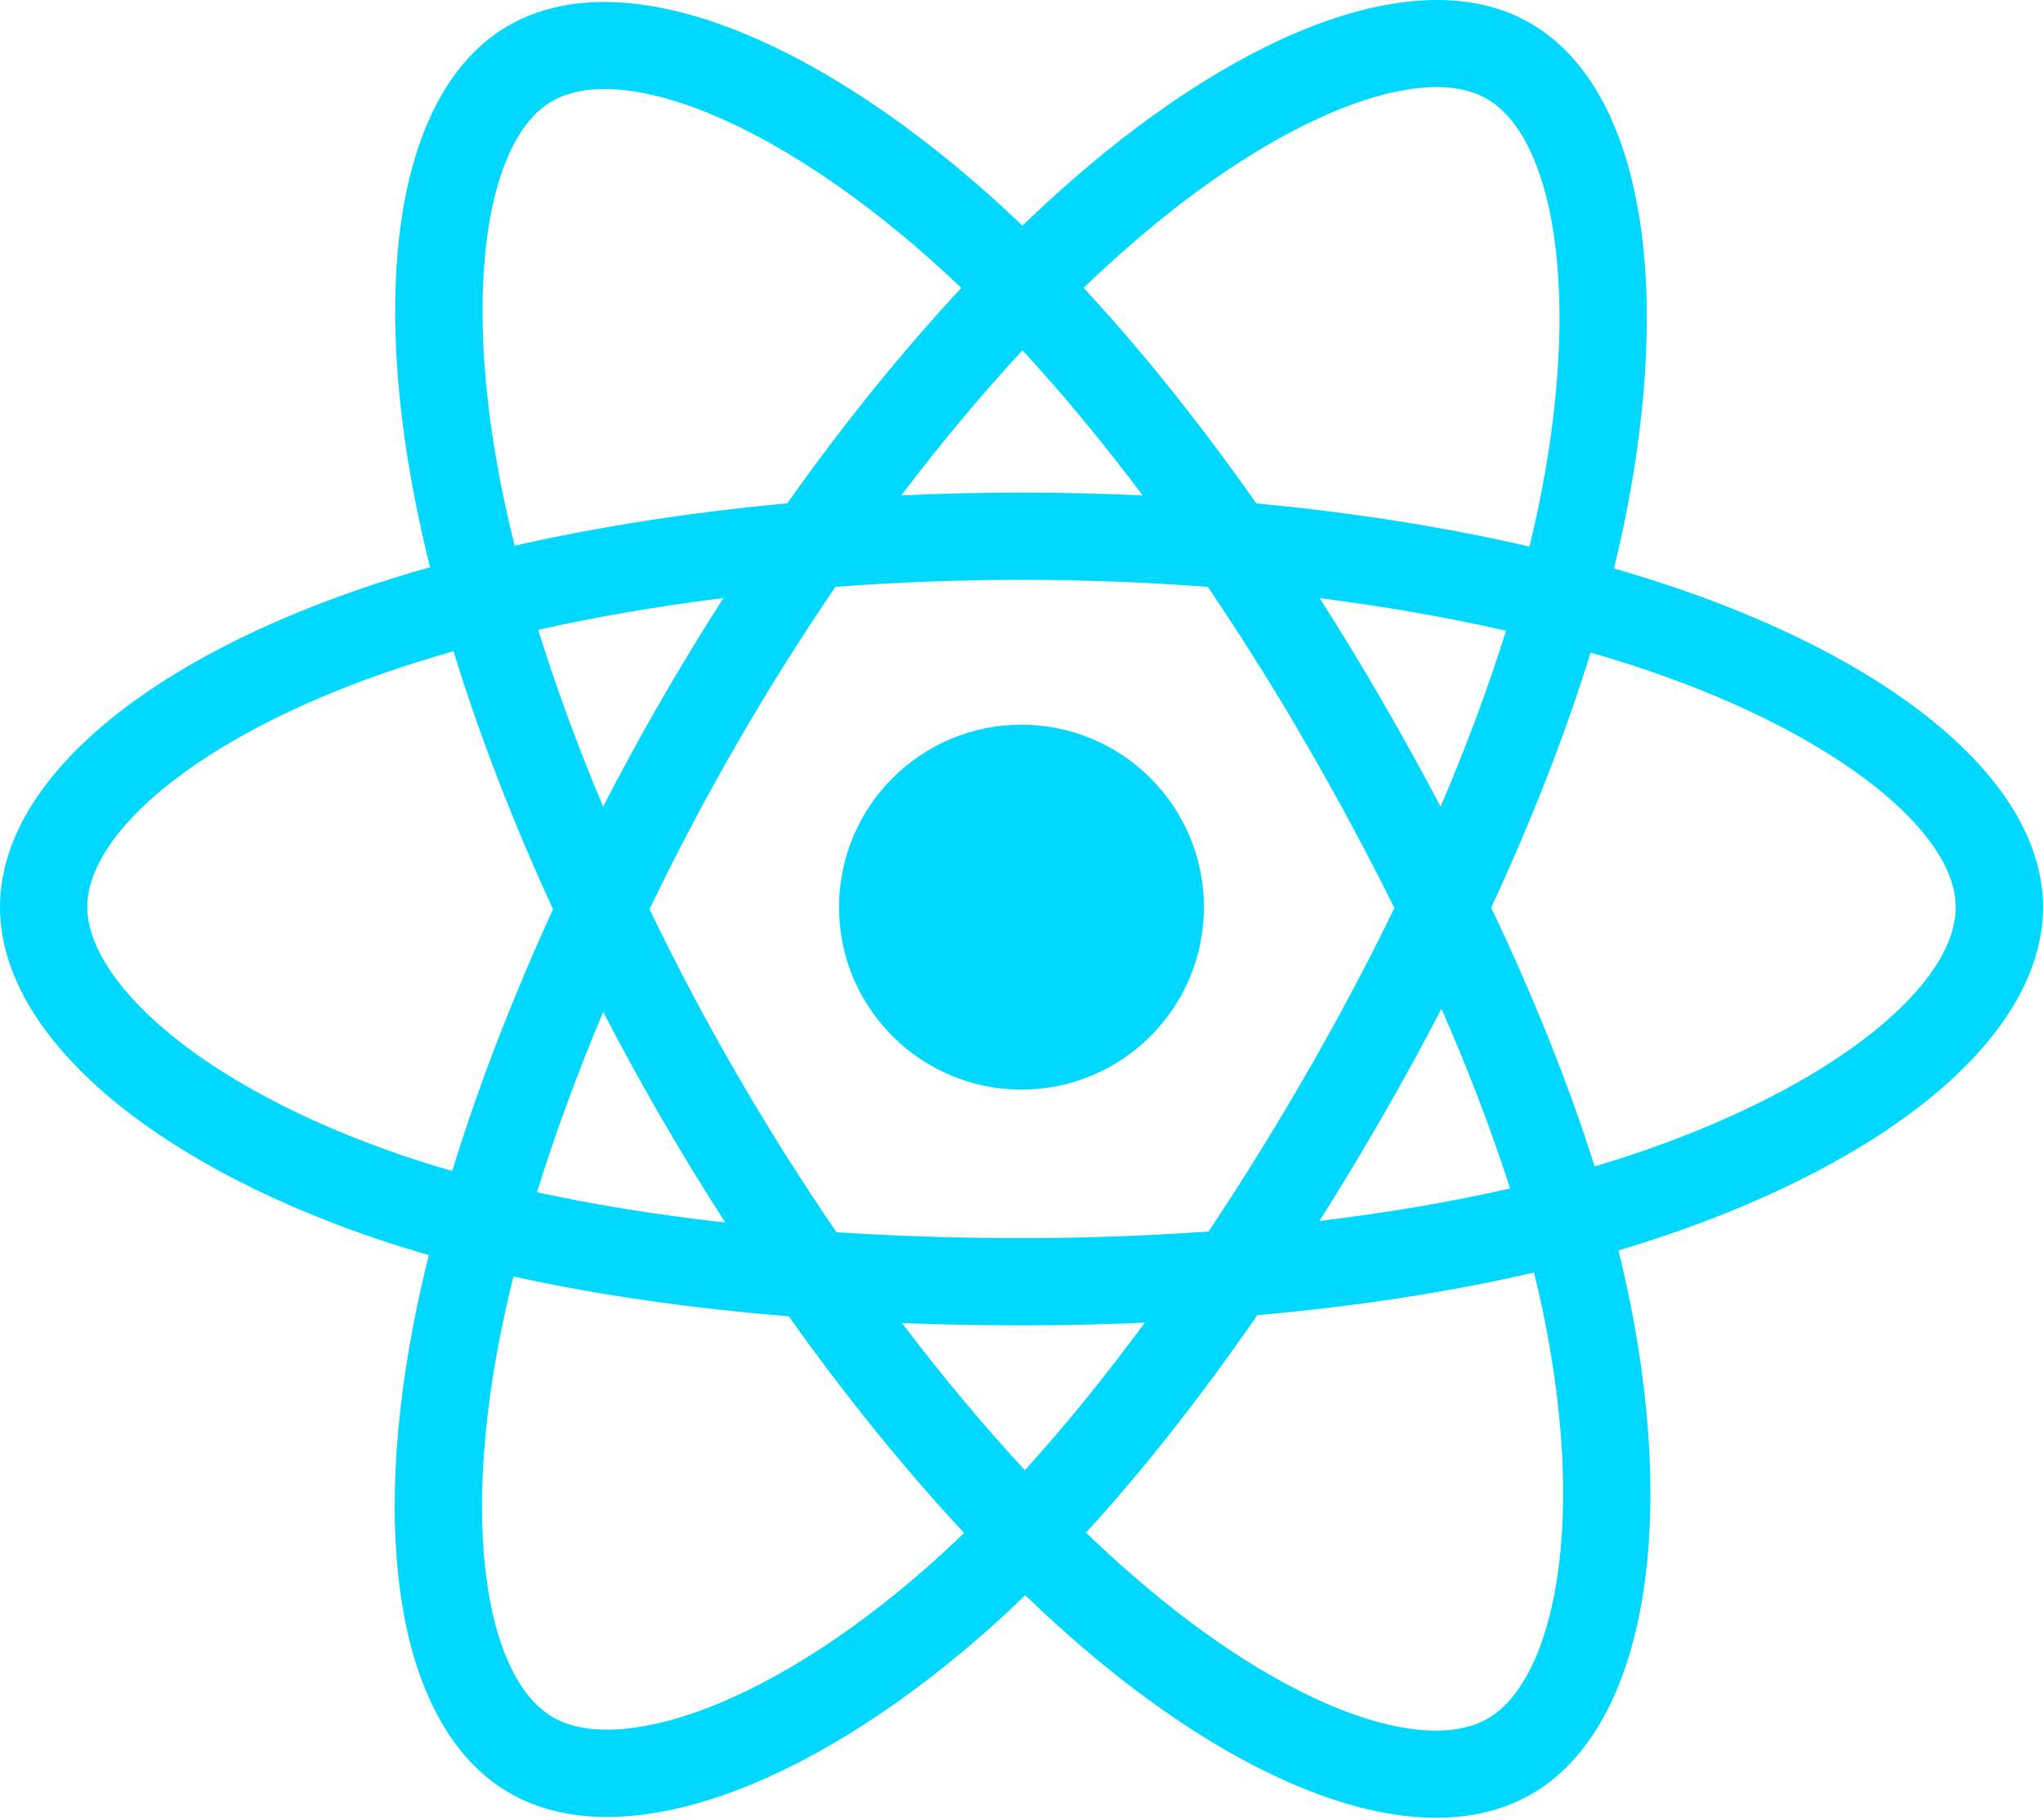
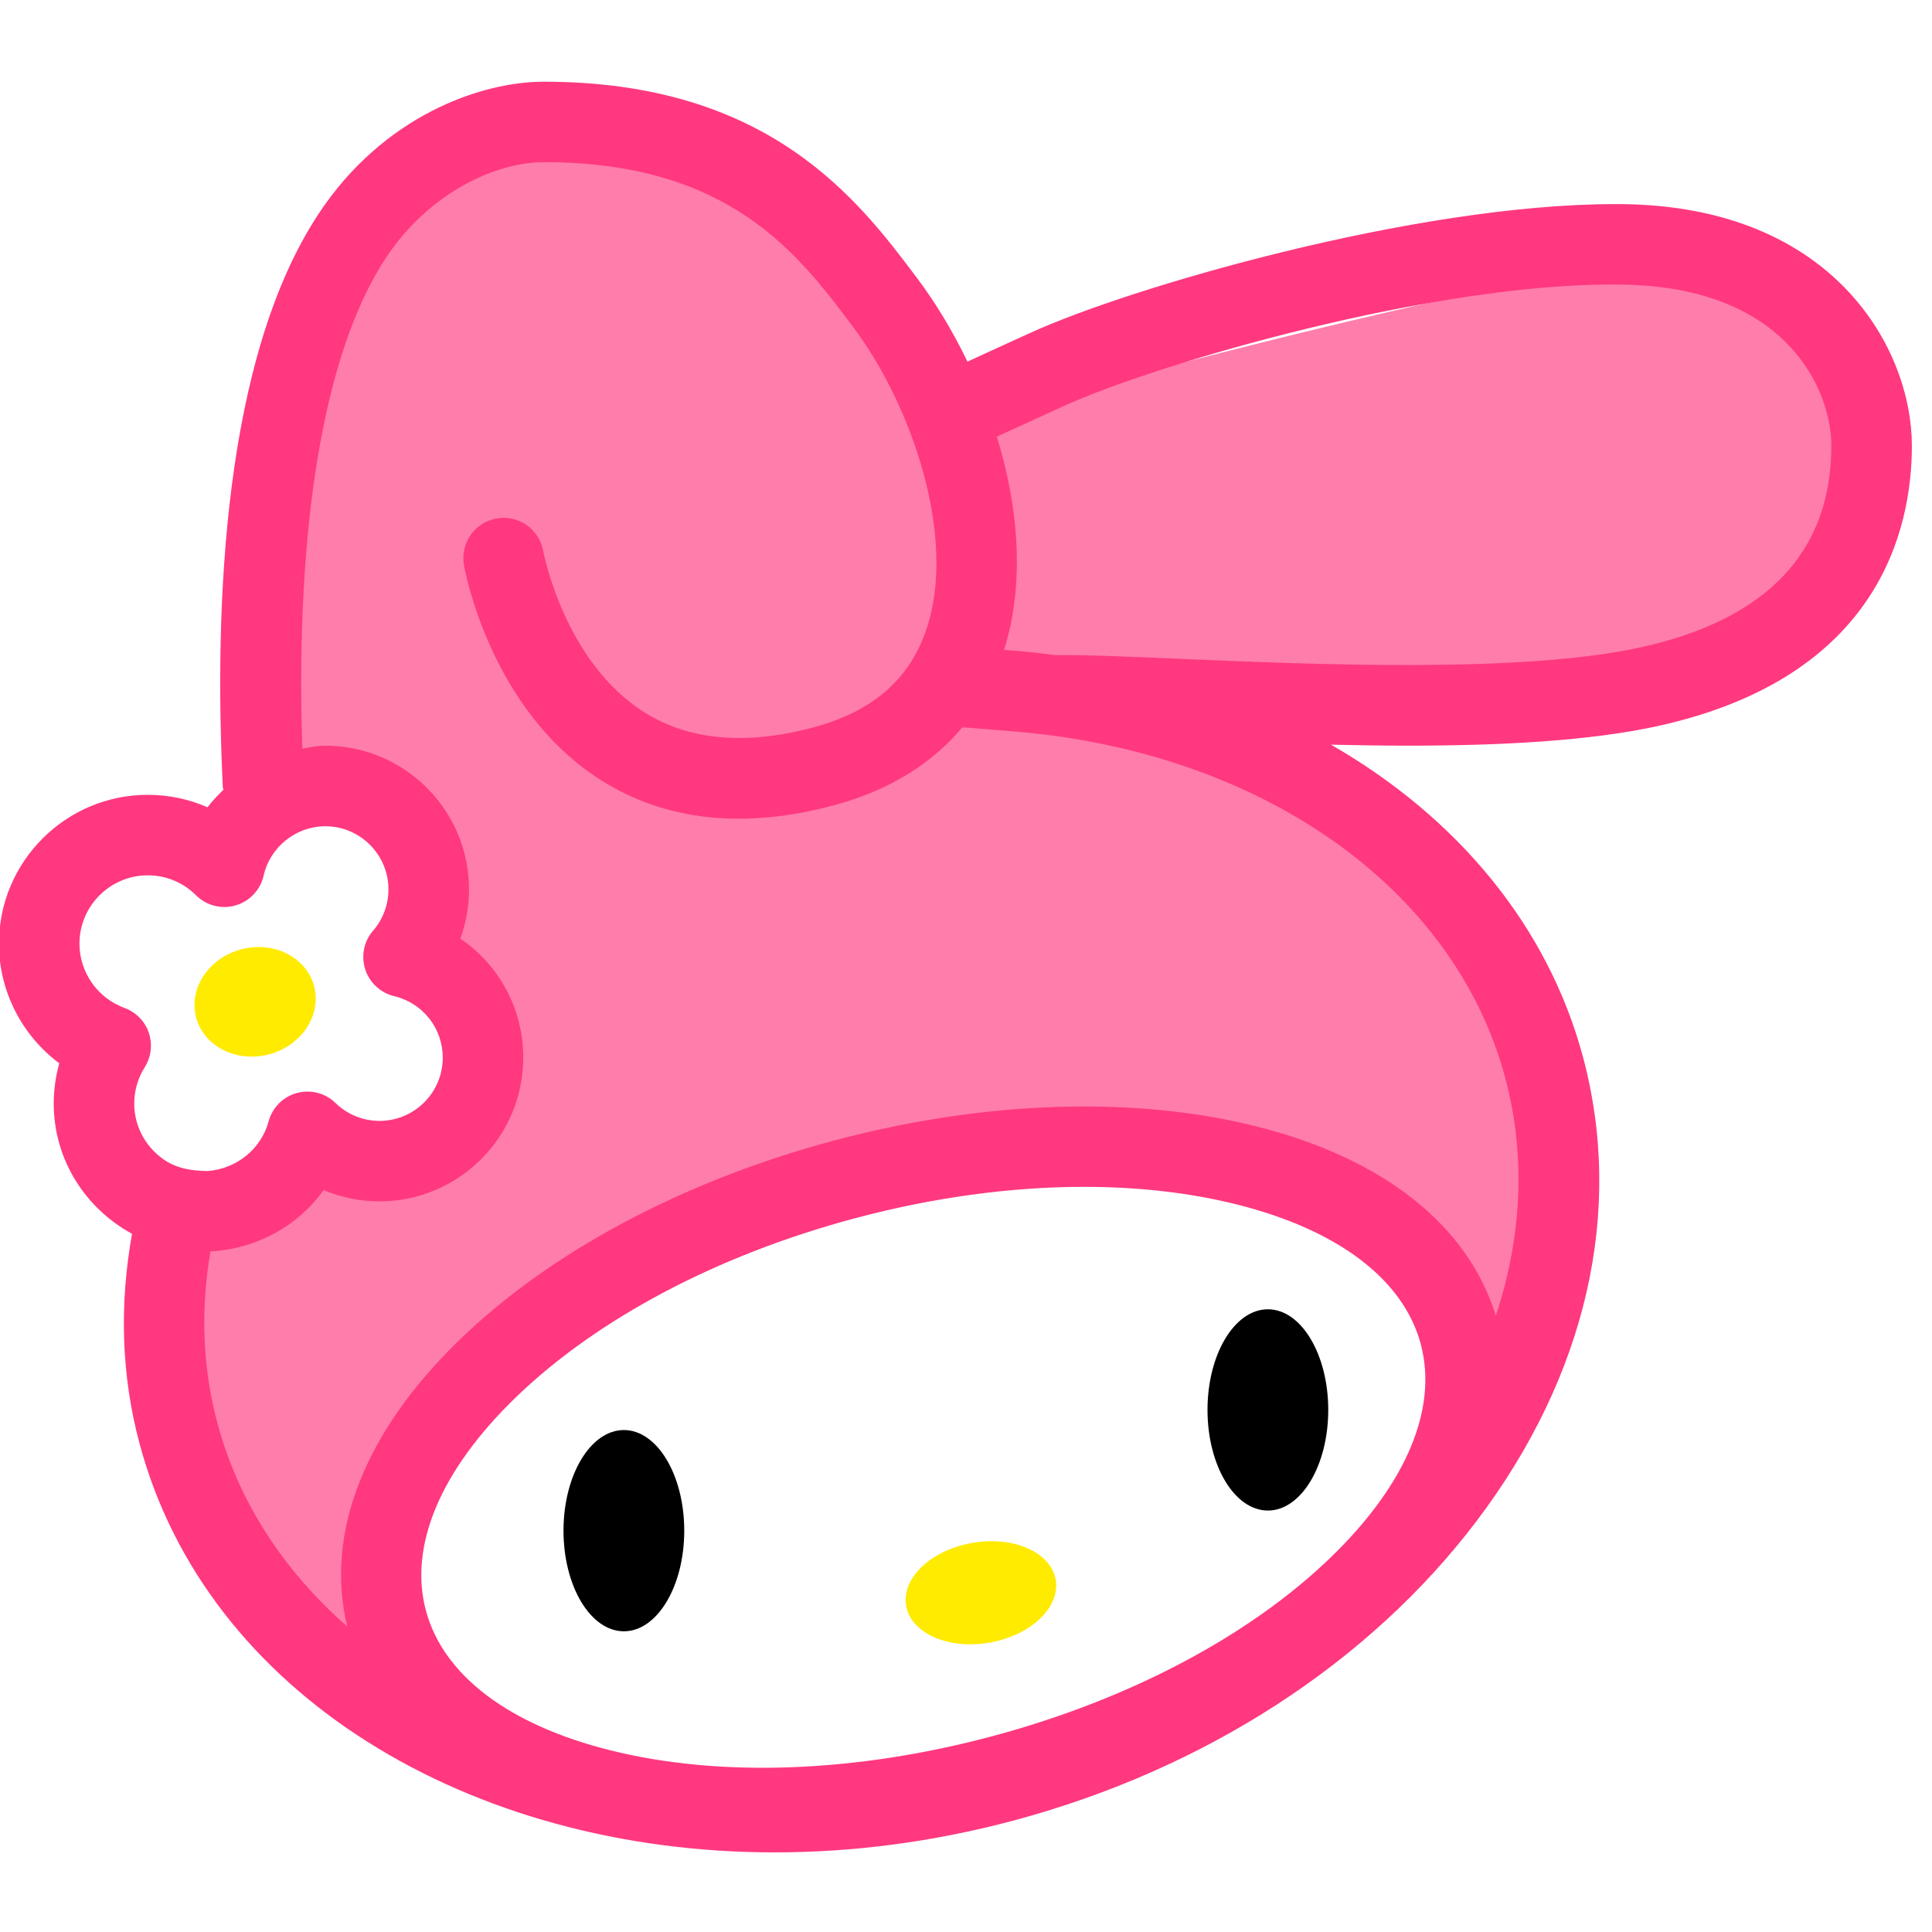
- <svg xmlns="http://www.w3.org/2000/svg" aria-hidden="true" role="img" class="iconify iconify--logos" width="35.93" height="32" preserveAspectRatio="xMidYMid meet" viewBox="0 0 256 228">
-   <path fill="#00D8FF" d="M210.483 73.824a171.49 171.49 0 0 0-8.24-2.597c.465-1.9.893-3.777 1.273-5.621c6.238-30.281 2.16-54.676-11.769-62.708c-13.355-7.7-35.196.329-57.254 19.526a171.23 171.23 0 0 0-6.375 5.848a155.866 155.866 0 0 0-4.241-3.917C100.759 3.829 77.587-4.822 63.673 3.233C50.33 10.957 46.379 33.89 51.995 62.588a170.974 170.974 0 0 0 1.892 8.48c-3.28.932-6.445 1.924-9.474 2.98C17.309 83.498 0 98.307 0 113.668c0 15.865 18.582 31.778 46.812 41.427a145.52 145.52 0 0 0 6.921 2.165a167.467 167.467 0 0 0-2.01 9.138c-5.354 28.2-1.173 50.591 12.134 58.266c13.744 7.926 36.812-.22 59.273-19.855a145.567 145.567 0 0 0 5.342-4.923a168.064 168.064 0 0 0 6.92 6.314c21.758 18.722 43.246 26.282 56.54 18.586c13.731-7.949 18.194-32.003 12.4-61.268a145.016 145.016 0 0 0-1.535-6.842c1.62-.48 3.21-.974 4.76-1.488c29.348-9.723 48.443-25.443 48.443-41.52c0-15.417-17.868-30.326-45.517-39.844Zm-6.365 70.984c-1.4.463-2.836.91-4.3 1.345c-3.24-10.257-7.612-21.163-12.963-32.432c5.106-11 9.31-21.767 12.459-31.957c2.619.758 5.16 1.557 7.61 2.4c23.69 8.156 38.14 20.213 38.14 29.504c0 9.896-15.606 22.743-40.946 31.14Zm-10.514 20.834c2.562 12.94 2.927 24.64 1.23 33.787c-1.524 8.219-4.59 13.698-8.382 15.893c-8.067 4.67-25.32-1.4-43.927-17.412a156.726 156.726 0 0 1-6.437-5.87c7.214-7.889 14.423-17.06 21.459-27.246c12.376-1.098 24.068-2.894 34.671-5.345a134.17 134.17 0 0 1 1.386 6.193ZM87.276 214.515c-7.882 2.783-14.16 2.863-17.955.675c-8.075-4.657-11.432-22.636-6.853-46.752a156.923 156.923 0 0 1 1.869-8.499c10.486 2.32 22.093 3.988 34.498 4.994c7.084 9.967 14.501 19.128 21.976 27.15a134.668 134.668 0 0 1-4.877 4.492c-9.933 8.682-19.886 14.842-28.658 17.94ZM50.35 144.747c-12.483-4.267-22.792-9.812-29.858-15.863c-6.35-5.437-9.555-10.836-9.555-15.216c0-9.322 13.897-21.212 37.076-29.293c2.813-.98 5.757-1.905 8.812-2.773c3.204 10.42 7.406 21.315 12.477 32.332c-5.137 11.18-9.399 22.249-12.634 32.792a134.718 134.718 0 0 1-6.318-1.979Zm12.378-84.26c-4.811-24.587-1.616-43.134 6.425-47.789c8.564-4.958 27.502 2.111 47.463 19.835a144.318 144.318 0 0 1 3.841 3.545c-7.438 7.987-14.787 17.08-21.808 26.988c-12.04 1.116-23.565 2.908-34.161 5.309a160.342 160.342 0 0 1-1.76-7.887Zm110.427 27.268a347.8 347.8 0 0 0-7.785-12.803c8.168 1.033 15.994 2.404 23.343 4.08c-2.206 7.072-4.956 14.465-8.193 22.045a381.151 381.151 0 0 0-7.365-13.322Zm-45.032-43.861c5.044 5.465 10.096 11.566 15.065 18.186a322.04 322.04 0 0 0-30.257-.006c4.974-6.559 10.069-12.652 15.192-18.18ZM82.802 87.83a323.167 323.167 0 0 0-7.227 13.238c-3.184-7.553-5.909-14.98-8.134-22.152c7.304-1.634 15.093-2.97 23.209-3.984a321.524 321.524 0 0 0-7.848 12.897Zm8.081 65.352c-8.385-.936-16.291-2.203-23.593-3.793c2.26-7.3 5.045-14.885 8.298-22.6a321.187 321.187 0 0 0 7.257 13.246c2.594 4.48 5.28 8.868 8.038 13.147Zm37.542 31.03c-5.184-5.592-10.354-11.779-15.403-18.433c4.902.192 9.899.29 14.978.29c5.218 0 10.376-.117 15.453-.343c-4.985 6.774-10.018 12.97-15.028 18.486Zm52.198-57.817c3.422 7.8 6.306 15.345 8.596 22.52c-7.422 1.694-15.436 3.058-23.88 4.071a382.417 382.417 0 0 0 7.859-13.026a347.403 347.403 0 0 0 7.425-13.565Zm-16.898 8.101a358.557 358.557 0 0 1-12.281 19.815a329.4 329.4 0 0 1-23.444.823c-7.967 0-15.716-.248-23.178-.732a310.202 310.202 0 0 1-12.513-19.846h.001a307.41 307.41 0 0 1-10.923-20.627a310.278 310.278 0 0 1 10.89-20.637l-.001.001a307.318 307.318 0 0 1 12.413-19.761c7.613-.576 15.42-.876 23.31-.876H128c7.926 0 15.743.303 23.354.883a329.357 329.357 0 0 1 12.335 19.695a358.489 358.489 0 0 1 11.036 20.54a329.472 329.472 0 0 1-11 20.722Zm22.56-122.124c8.572 4.944 11.906 24.881 6.52 51.026c-.344 1.668-.73 3.367-1.15 5.09c-10.622-2.452-22.155-4.275-34.23-5.408c-7.034-10.017-14.323-19.124-21.64-27.008a160.789 160.789 0 0 1 5.888-5.4c18.9-16.447 36.564-22.941 44.612-18.3ZM128 90.808c12.625 0 22.86 10.235 22.86 22.86s-10.235 22.86-22.86 22.86s-22.86-10.235-22.86-22.86s10.235-22.86 22.86-22.86Z" />
+ <svg xmlns="http://www.w3.org/2000/svg" viewBox="0 0 48 48" width="48px" height="48px" fill-rule="evenodd" clip-rule="evenodd">
+   <ellipse cx="15.5" cy="38.029" fill-rule="evenodd" clip-rule="evenodd" rx="1.5" ry="2.5" />
+   <ellipse cx="31.5" cy="35.029" fill-rule="evenodd" clip-rule="evenodd" rx="1.5" ry="2.5" />
+   <path fill="#ffeb00" fill-rule="evenodd" d="M24.153,38.333c1.025-0.18,1.955,0.229,2.075,0.913 c0.12,0.683-0.615,1.384-1.641,1.564s-1.955-0.229-2.075-0.913C22.392,39.213,23.128,38.512,24.153,38.333z" clip-rule="evenodd" />
+   <path fill="#ff7daa" fill-rule="evenodd" d="M42.367,6.529c-2.325-0.594-18.646,4-18.646,4s-3.721-6-6.285-7 c-2.563-1-5.832,0-6.849,1c-1.017,1-3.256,5-4.101,8.431c-0.415,1.686-0.422,4.749-0.321,7.43c0.471-0.528,1.155-0.861,1.918-0.861 c1.418,0,2.57,1.152,2.57,2.57c0,0.642-0.236,1.229-0.625,1.679c1.131,0.27,1.972,1.287,1.972,2.5c0,1.418-1.152,2.57-2.57,2.57 c-0.697,0-1.329-0.278-1.792-0.728c-0.309,1.149-1.359,1.996-2.605,1.996c-0.209,0-0.411-0.029-0.606-0.074 c-0.455,1.834-0.488,3.722,0.007,5.57c1.952,7.283,11.138,11.16,20.501,8.651c9.363-2.509,15.381-10.459,13.429-17.742 c-1.068-3.986-4.303-6.95-8.547-8.407l0.624-0.584c0,0,10.327-0.474,11.56-0.73c1.233-0.256,4.5-3.839,5-5.509 C47.5,9.62,44.692,7.122,42.367,6.529z M36.263,33.133c1.094,4.081-3.989,8.995-11.342,10.965 c-7.354,1.97-14.212,0.256-15.305-3.825c-1.094-4.081,3.989-8.995,11.342-10.965C28.312,27.338,35.17,29.052,36.263,33.133z" clip-rule="evenodd" />
+   <path fill="#ff3880" d="M40.277,5.071c-0.052,0-0.104,0-0.155,0c-4.963,0-12.078,2.076-14.539,3.206l-0.391,0.178 c-0.339,0.154-0.803,0.366-1.156,0.529c-0.367-0.761-0.79-1.459-1.236-2.054c-1.463-1.951-3.675-4.9-9.289-4.9 c-1.585,0-4.002,0.861-5.599,3.287C5.551,8.9,5.316,15.039,5.536,19.558c0.001,0.022,0.013,0.04,0.015,0.062 c-0.138,0.14-0.28,0.276-0.393,0.437c-0.463-0.203-0.967-0.31-1.486-0.31c-2.039,0-3.698,1.659-3.698,3.698 c0,1.187,0.575,2.285,1.499,2.972c-0.091,0.324-0.138,0.66-0.138,1.001c0,1.401,0.793,2.608,1.945,3.235 c-0.316,1.766-0.268,3.517,0.188,5.217c1.668,6.223,8.193,10.152,15.778,10.152c1.935,0,3.938-0.256,5.947-0.794 c4.742-1.271,8.825-3.914,11.496-7.443c2.729-3.604,3.665-7.697,2.64-11.524c-0.873-3.26-3.132-5.962-6.261-7.76 c0.629,0.014,1.261,0.025,1.894,0.025c2.294,0,4.547-0.114,6.255-0.494c5.467-1.215,6.283-4.882,6.283-6.96 C47.5,8.685,45.576,5.117,40.277,5.071z M1.974,23.445c0-0.936,0.762-1.698,1.698-1.698c0.451,0,0.877,0.176,1.198,0.496 c0.258,0.257,0.638,0.354,0.984,0.251c0.35-0.102,0.616-0.385,0.696-0.741c0.159-0.709,0.804-1.225,1.532-1.225 c0.865,0,1.569,0.705,1.569,1.57c0,0.376-0.136,0.741-0.382,1.025c-0.229,0.264-0.302,0.628-0.195,0.961 c0.107,0.332,0.381,0.584,0.721,0.666C10.505,24.919,11,25.548,11,26.278c0,0.866-0.704,1.57-1.57,1.57 c-0.411,0-0.799-0.158-1.094-0.444c-0.253-0.248-0.617-0.342-0.962-0.248c-0.342,0.094-0.608,0.362-0.701,0.704 c-0.187,0.693-0.796,1.174-1.503,1.233c-0.445-0.001-0.75-0.076-1.015-0.229c-0.489-0.298-0.82-0.832-0.82-1.446 c0-0.32,0.09-0.633,0.261-0.903c0.161-0.256,0.198-0.571,0.101-0.857s-0.32-0.512-0.604-0.616 C2.423,24.797,1.974,24.156,1.974,23.445z M21.217,30.274c1.952-0.523,3.897-0.787,5.718-0.787c1.345,0,2.621,0.145,3.781,0.434 c2.524,0.631,4.151,1.863,4.582,3.471s-0.362,3.488-2.232,5.297c-2.023,1.956-5.008,3.534-8.403,4.444 c-3.394,0.909-6.769,1.035-9.499,0.353c-2.524-0.631-4.151-1.863-4.582-3.471s0.362-3.488,2.232-5.297 C14.837,32.762,17.821,31.184,21.217,30.274z M37.397,26.778c0.515,1.923,0.418,3.939-0.234,5.912 c-0.69-2.245-2.791-3.916-5.963-4.709c-3.052-0.761-6.783-0.634-10.501,0.362c-3.718,0.996-7.012,2.75-9.275,4.938 c-2.375,2.296-3.359,4.822-2.796,7.131c-1.554-1.366-2.695-3.069-3.228-5.06c-0.371-1.384-0.418-2.813-0.172-4.261 c1.138-0.061,2.171-0.627,2.813-1.524c0.435,0.184,0.904,0.28,1.389,0.28c1.969,0,3.57-1.602,3.57-3.57 c0-1.216-0.605-2.309-1.563-2.957c0.142-0.389,0.216-0.802,0.216-1.223c0-1.969-1.602-3.57-3.569-3.57 c-0.196,0-0.384,0.04-0.573,0.072C7.33,13.056,8.051,8.74,9.582,6.415c1.086-1.648,2.756-2.386,3.929-2.386 c4.614,0,6.319,2.273,7.689,4.1c1.461,1.948,2.592,5.247,1.81,7.524c-0.421,1.228-1.328,2.017-2.772,2.411 c-1.691,0.459-3.114,0.336-4.233-0.369c-1.981-1.25-2.499-3.953-2.509-4.004c-0.096-0.542-0.613-0.907-1.156-0.81 c-0.544,0.095-0.908,0.613-0.813,1.157c0.025,0.146,0.658,3.601,3.396,5.339c1.616,1.026,3.583,1.235,5.841,0.617 c1.327-0.362,2.387-1.018,3.148-1.926c0.283,0.022,0.779,0.063,1.05,0.085l0.177,0.014C31.316,18.66,36.129,22.04,37.397,26.778z M40.783,16.079c-2.935,0.652-8.076,0.433-11.479,0.289c-1.328-0.057-2.382-0.101-3.079-0.091c0,0-0.001,0-0.001,0 c-0.307-0.038-0.614-0.078-0.928-0.103l-0.174-0.014c-0.051-0.004-0.112-0.009-0.176-0.015c0.522-1.663,0.358-3.549-0.18-5.297 c0.344-0.159,0.879-0.402,1.254-0.573l0.396-0.181c2.282-1.048,9.273-3.093,13.843-3.023c4.146,0.036,5.24,2.632,5.24,4 C45.5,13.698,43.913,15.383,40.783,16.079z" />
+   <path fill="#ffeb00" fill-rule="evenodd" d="M5.989,23.587c0.808-0.217,1.621,0.192,1.814,0.911 c0.193,0.719-0.307,1.48-1.115,1.696s-1.621-0.192-1.814-0.911C4.68,24.563,5.18,23.803,5.989,23.587z" clip-rule="evenodd" />
</svg>
